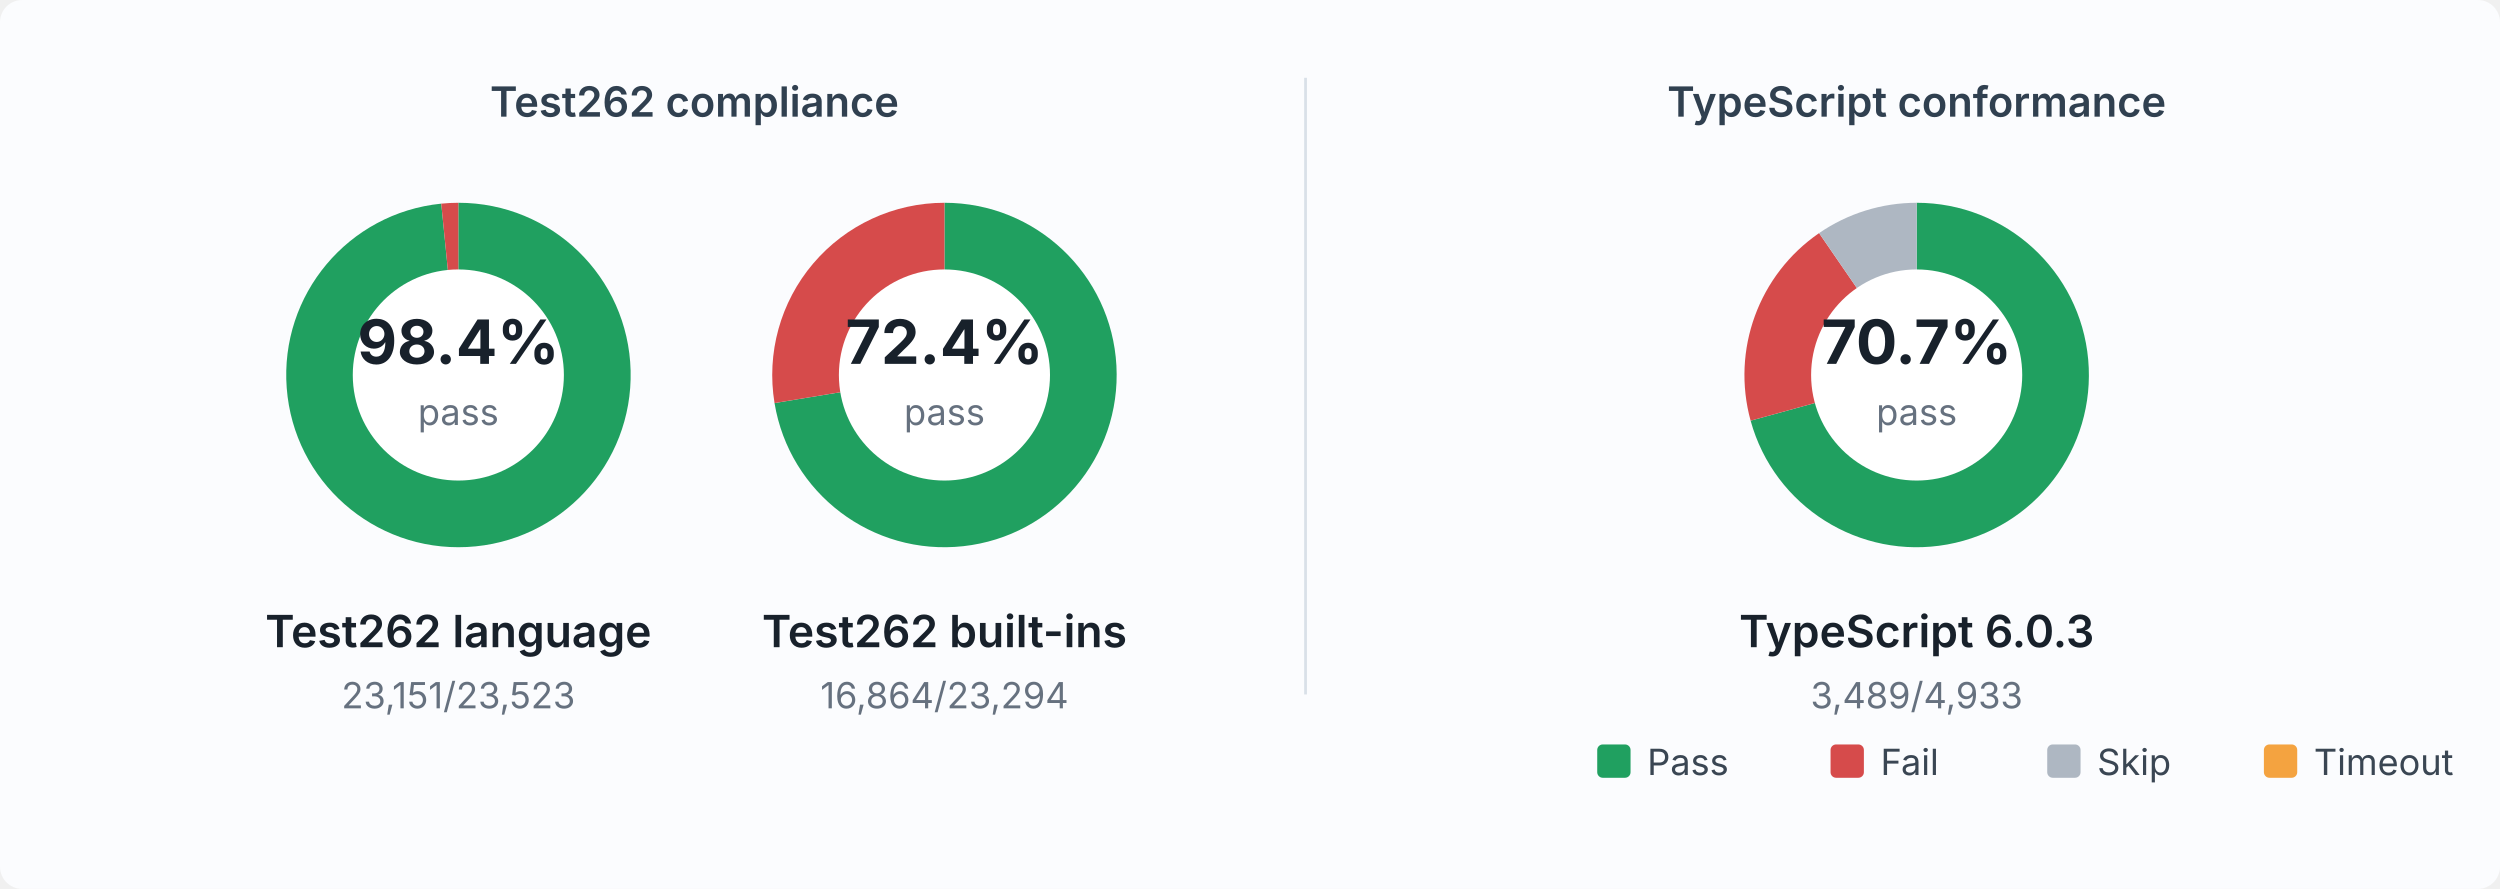
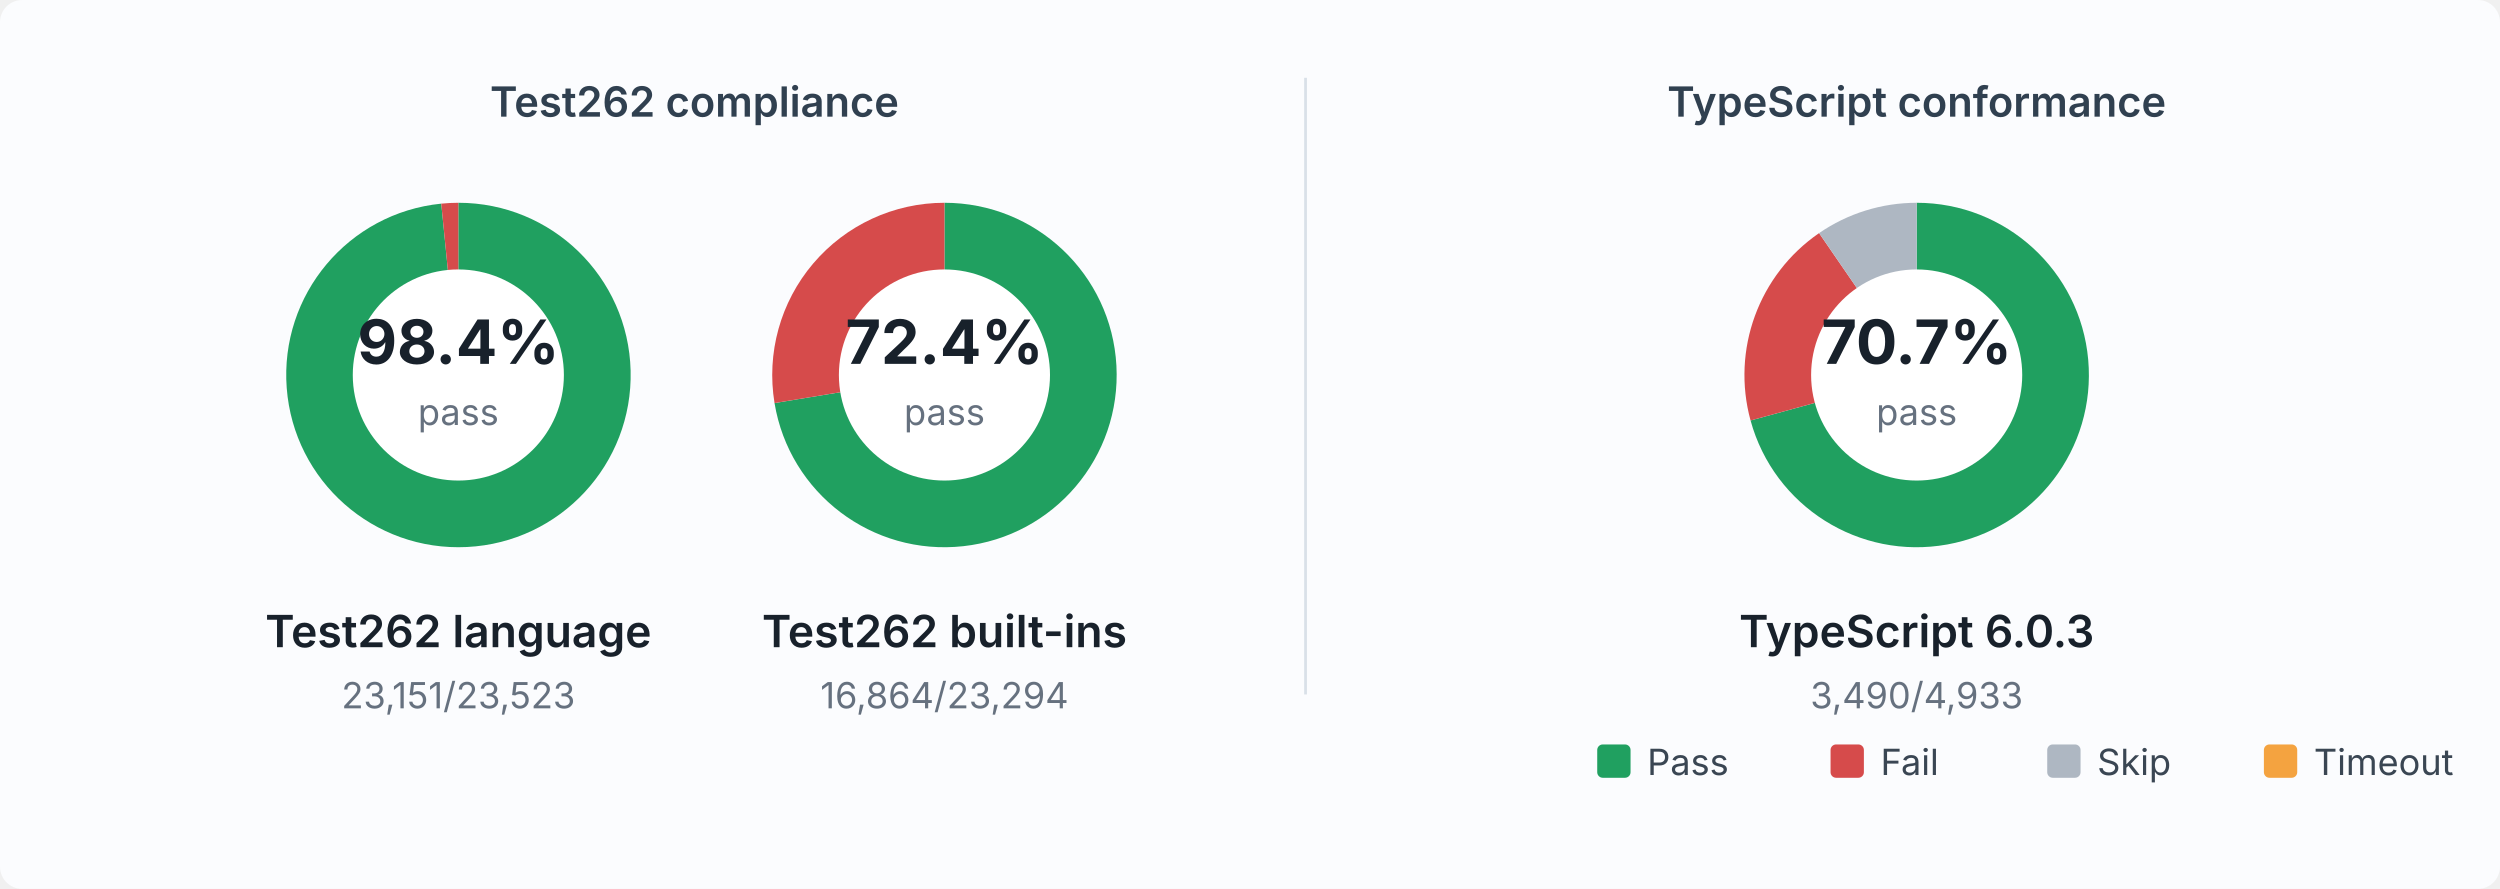
<svg xmlns="http://www.w3.org/2000/svg" width="900" height="320" viewBox="0 0 900 320" role="img" aria-labelledby="title desc">
  <style>
    .bg { fill: #fbfcfe; }
    .group { font: 600 15px system-ui, -apple-system, BlinkMacSystemFont, "Segoe UI", sans-serif; fill: #304050; }
    .title { font: 600 16px system-ui, -apple-system, BlinkMacSystemFont, "Segoe UI", sans-serif; fill: #18212b; }
    .percent { font: 700 22px system-ui, -apple-system, BlinkMacSystemFont, "Segoe UI", sans-serif; fill: #18212b; }
    .caption { font: 13px system-ui, -apple-system, BlinkMacSystemFont, "Segoe UI", sans-serif; fill: #66717f; }
    .legend { font: 13px system-ui, -apple-system, BlinkMacSystemFont, "Segoe UI", sans-serif; fill: #3a4653; }
  </style>
  <rect class="bg" x="0" y="0" width="900" height="320" rx="8" />
  <text x="250" y="42" text-anchor="middle" class="group">Test262 compliance</text>
  <text x="690" y="42" text-anchor="middle" class="group">TypeScript conformance</text>
  <line x1="470" y1="28" x2="470" y2="250" stroke="#d9e0e8" stroke-width="1" />
  <g aria-label="Test262 language">
    <path d="M 165.00 135.00 L 158.85 73.31 A 62.00 62.00 0 1 0 165.00 73.00 Z" fill="#20a060" />
    <path d="M 165.00 135.00 L 165.00 73.00 A 62.00 62.00 0 0 0 158.85 73.31 Z" fill="#d64b4b" />
    <circle cx="165" cy="135" r="38" fill="#ffffff" />
    <text x="165" y="131" text-anchor="middle" class="percent">98.4%</text>
    <text x="165" y="153" text-anchor="middle" class="caption">pass</text>
    <text x="165" y="233" text-anchor="middle" class="title">Test262 language</text>
    <text x="165" y="255" text-anchor="middle" class="caption">23,151/23,523</text>
  </g>
  <g aria-label="Test262 built-ins">
    <path d="M 340.00 135.00 L 278.83 145.10 A 62.00 62.00 0 1 0 340.00 73.00 Z" fill="#20a060" />
    <path d="M 340.00 135.00 L 340.00 73.00 A 62.00 62.00 0 0 0 278.83 145.10 Z" fill="#d64b4b" />
    <circle cx="340" cy="135" r="38" fill="#ffffff" />
    <text x="340" y="131" text-anchor="middle" class="percent">72.4%</text>
    <text x="340" y="153" text-anchor="middle" class="caption">pass</text>
    <text x="340" y="233" text-anchor="middle" class="title">Test262 built-ins</text>
    <text x="340" y="255" text-anchor="middle" class="caption">16,864/23,294</text>
  </g>
  <g aria-label="TypeScript 6.0.3">
-     <path d="M 690.00 135.00 L 630.22 151.44 A 62.00 62.00 0 1 0 690.00 73.00 Z" fill="#20a060" />
-     <path d="M 690.00 135.00 L 654.87 83.92 A 62.00 62.00 0 0 0 630.22 151.44 Z" fill="#d64b4b" />
+     <path d="M 690.00 135.00 L 630.20 151.37 A 62.00 62.00 0 1 0 690.00 73.00 Z" fill="#20a060" />
+     <path d="M 690.00 135.00 L 654.87 83.92 A 62.00 62.00 0 0 0 630.20 151.37 Z" fill="#d64b4b" />
    <path d="M 690.00 135.00 L 690.00 73.00 A 62.00 62.00 0 0 0 654.87 83.92 Z" fill="#aeb7c2" />
    <circle cx="690" cy="135" r="38" fill="#ffffff" />
    <text x="690" y="131" text-anchor="middle" class="percent">70.7%</text>
    <text x="690" y="153" text-anchor="middle" class="caption">pass</text>
    <text x="690" y="233" text-anchor="middle" class="title">TypeScript 6.0.3</text>
-     <text x="690" y="255" text-anchor="middle" class="caption">3,489/4,933</text>
+     <text x="690" y="255" text-anchor="middle" class="caption">3,490/4,933</text>
  </g>
  <g transform="translate(575 278)">
    <rect x="0" y="-10" width="12" height="12" fill="#20a060" rx="2" />
    <text x="18" y="1" class="legend">Pass</text>
    <rect x="84" y="-10" width="12" height="12" fill="#d64b4b" rx="2" />
    <text x="102" y="1" class="legend">Fail</text>
    <rect x="162" y="-10" width="12" height="12" fill="#aeb7c2" rx="2" />
    <text x="180" y="1" class="legend">Skip</text>
    <rect x="240" y="-10" width="12" height="12" fill="#f4a340" rx="2" />
    <text x="258" y="1" class="legend">Timeout</text>
  </g>
</svg>
